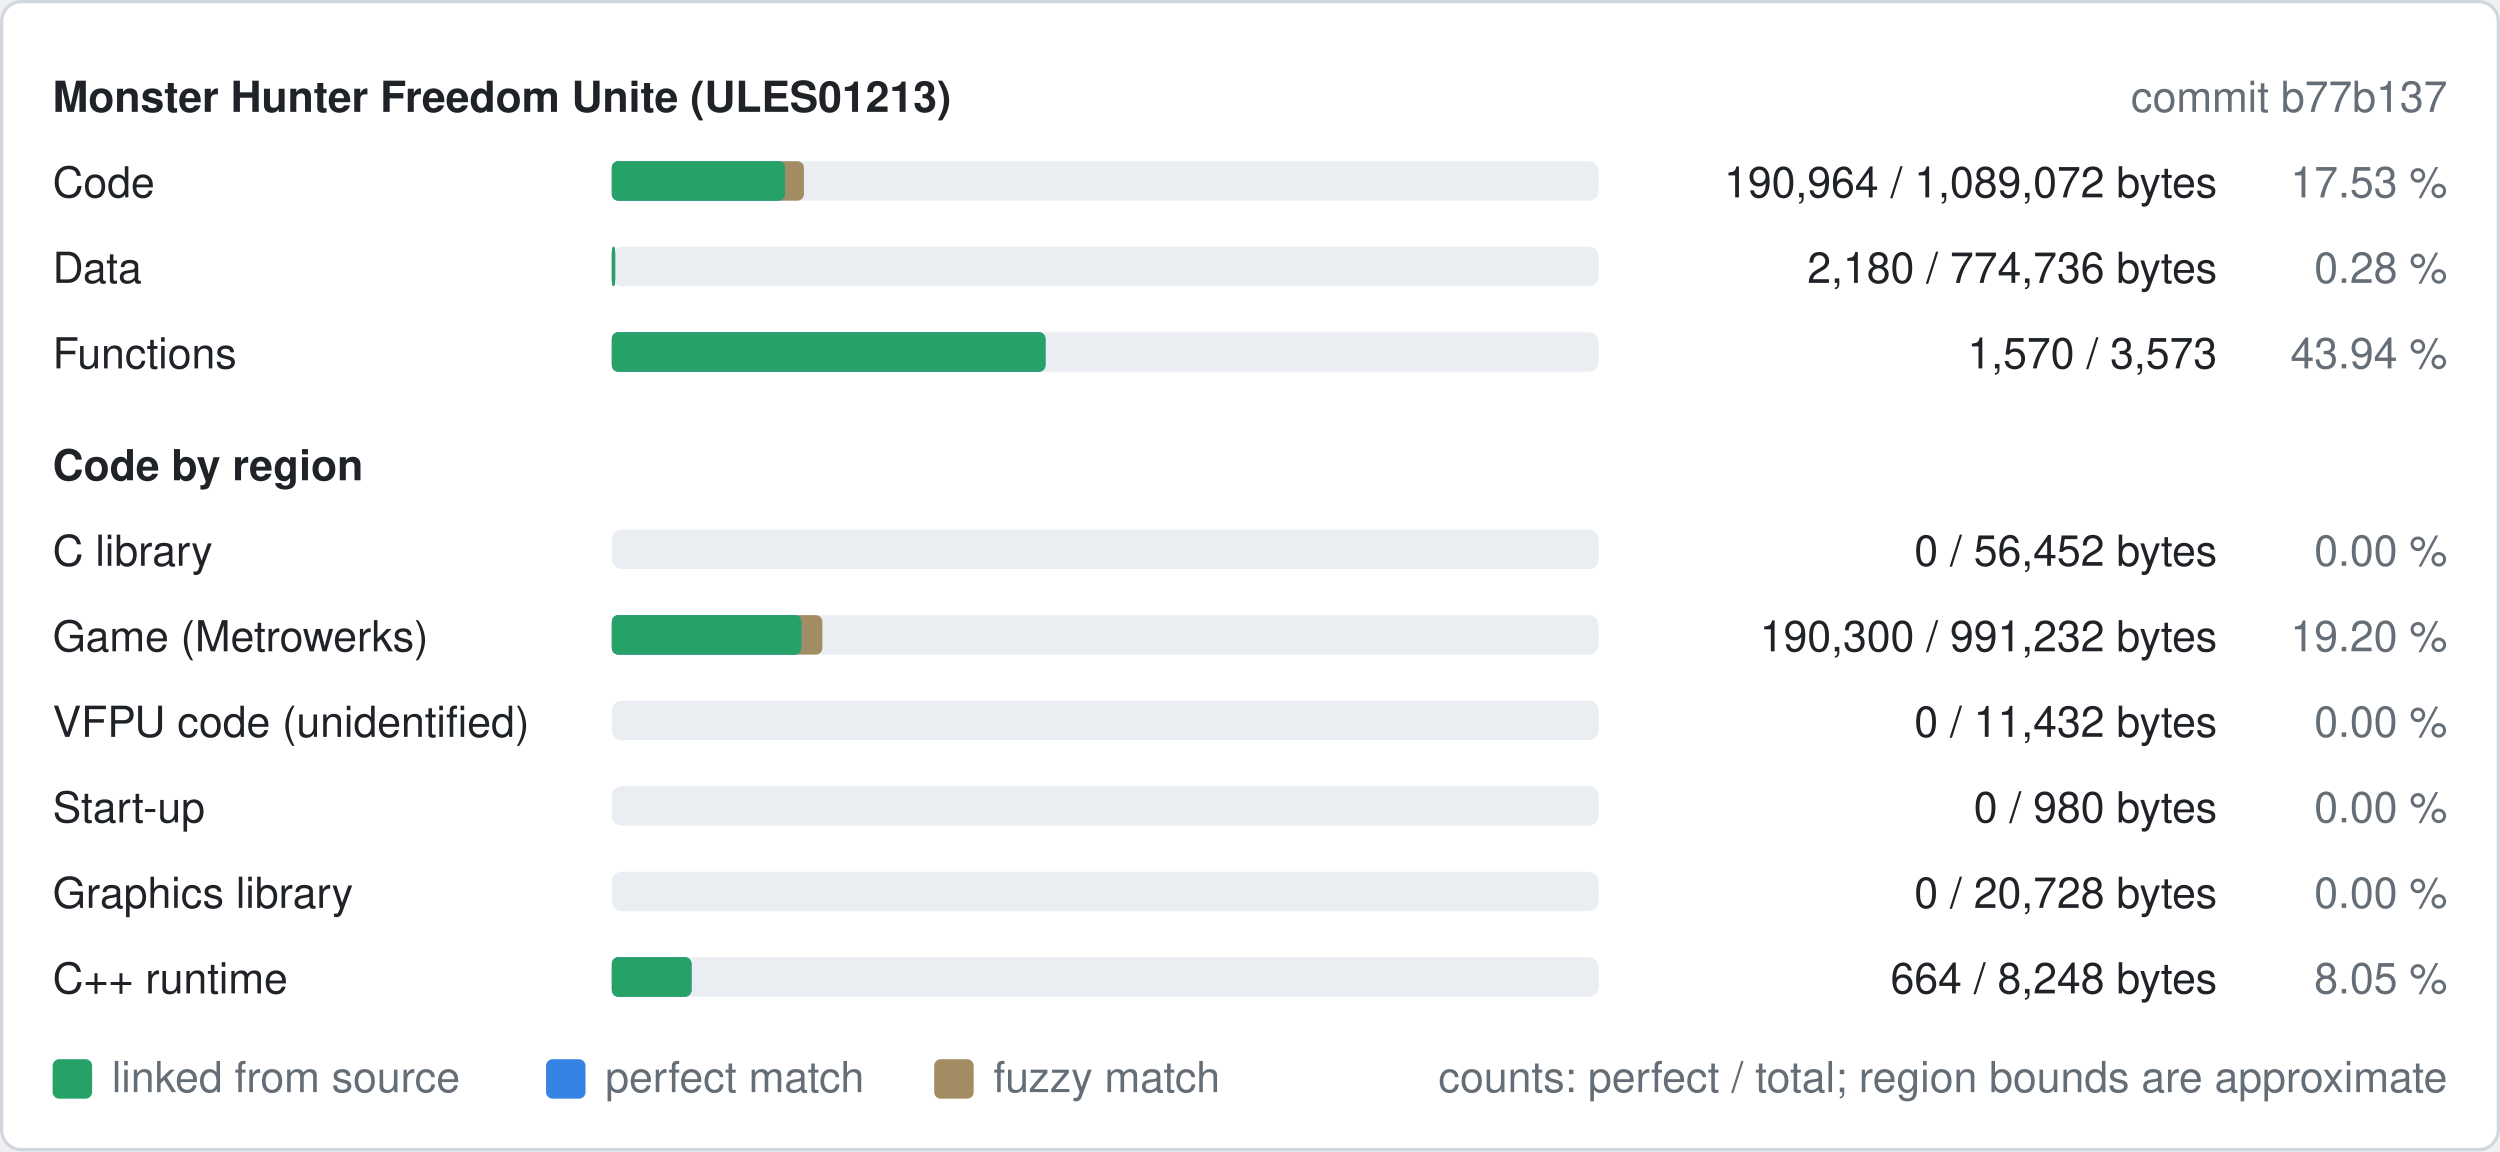
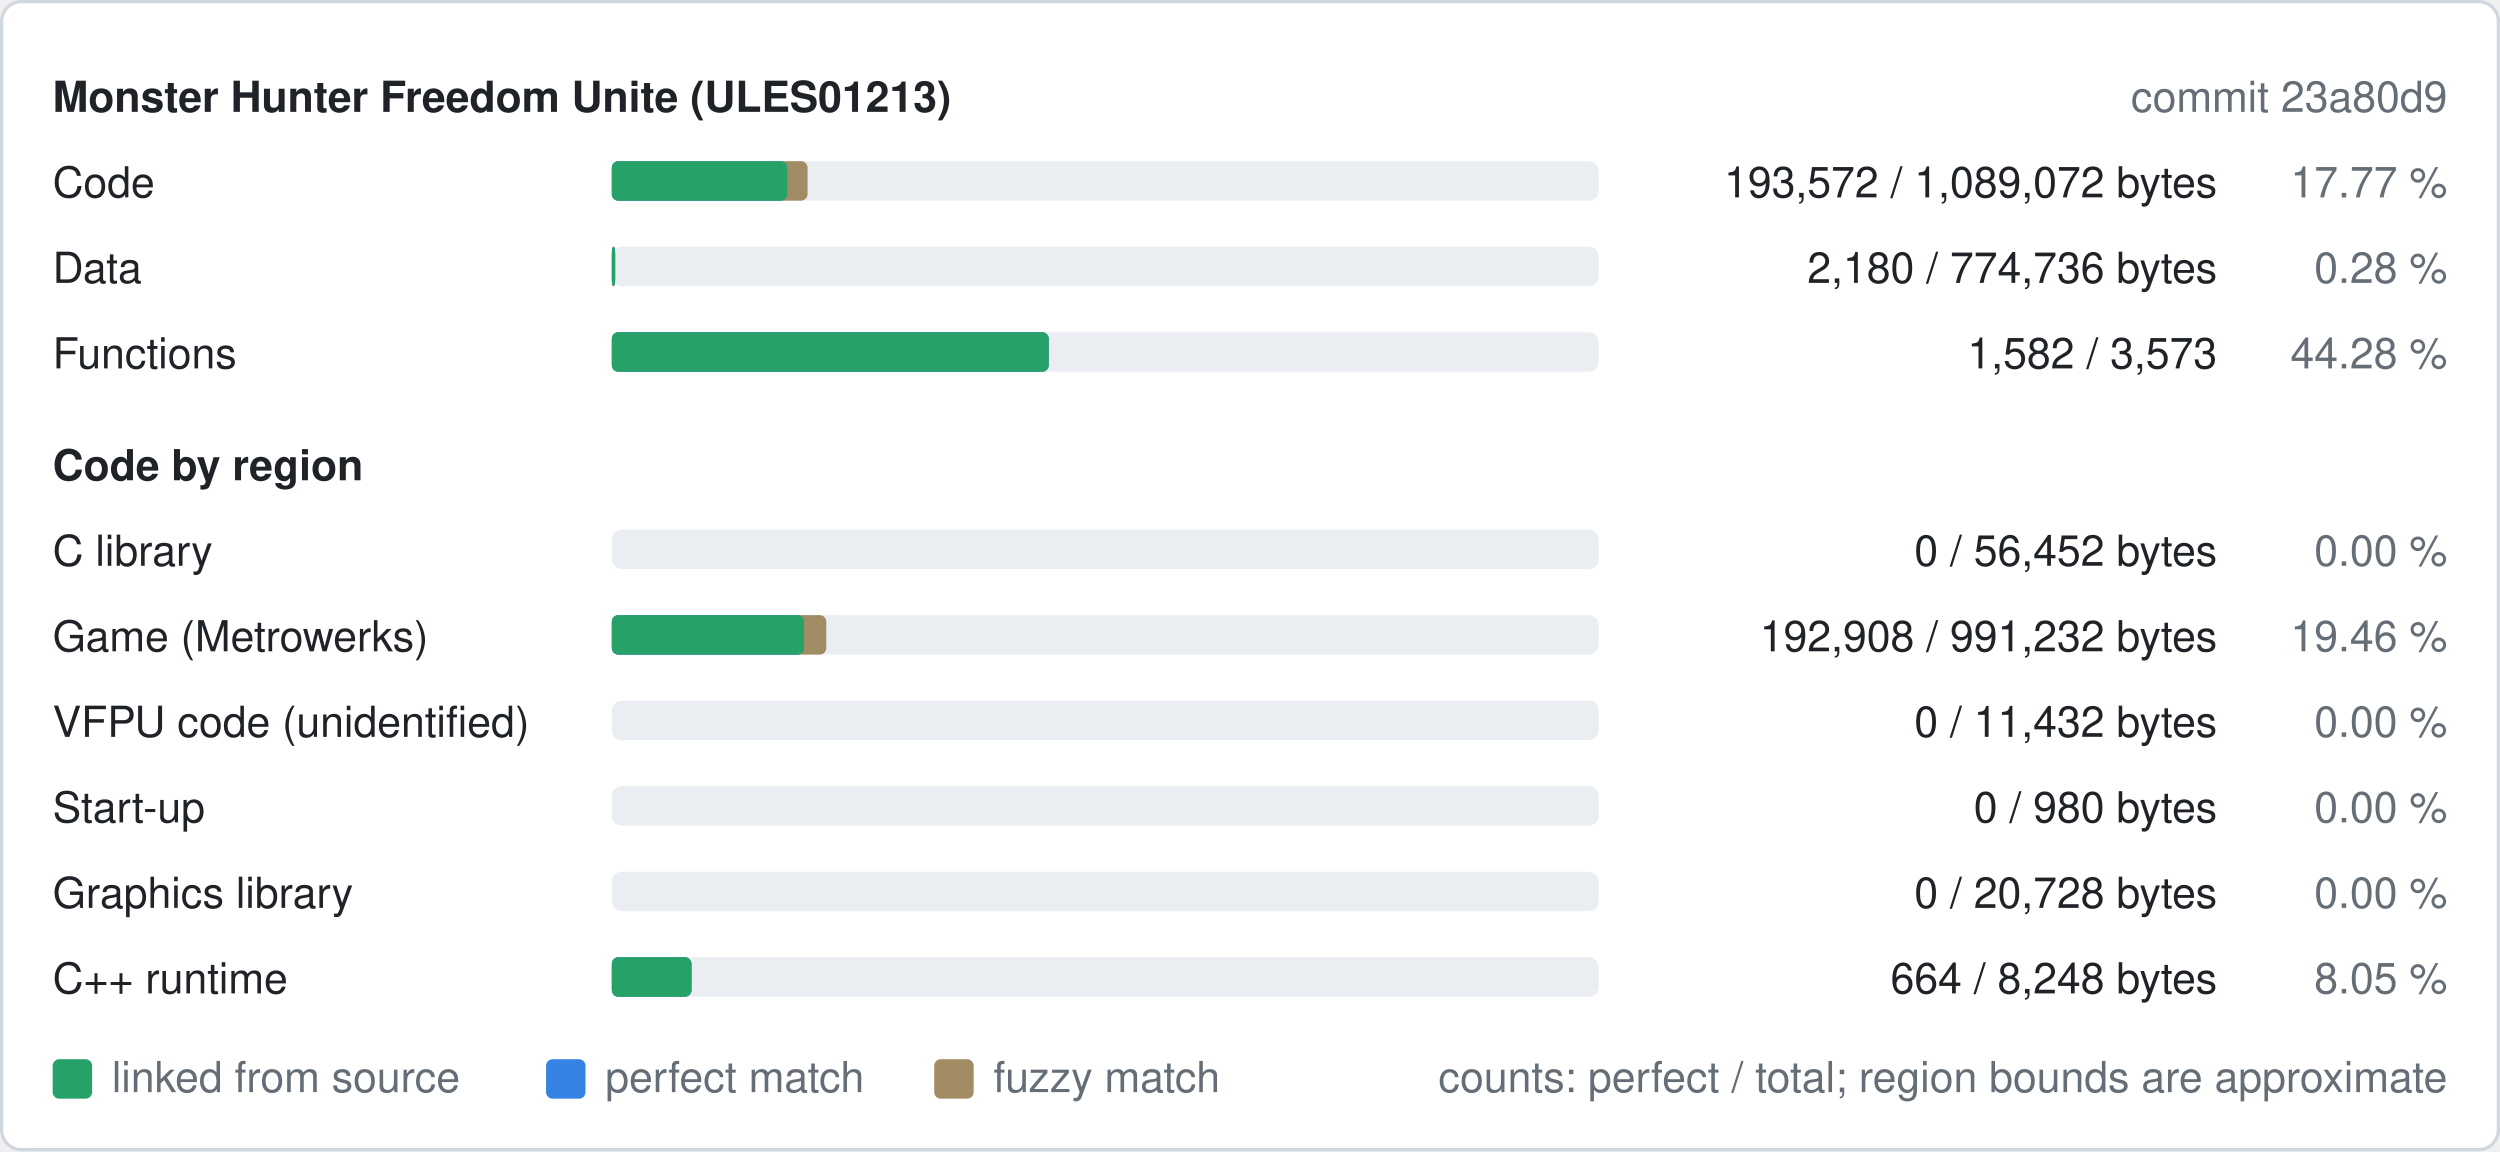
<svg xmlns="http://www.w3.org/2000/svg" width="760" height="350" viewBox="0 0 760 350" role="img" aria-label="Decompilation progress of ULES01213">
  <style>
text{font-family:-apple-system,BlinkMacSystemFont,"Segoe UI",Helvetica,Arial,sans-serif;font-size:13px}
.b{font-weight:600}
.bg{fill:#ffffff;stroke:#d0d7de}.t{fill:#1f2328}.m{fill:#656d76}.track{fill:#eaeef2}.fuzzy{fill:#a28c64}.perfect{fill:#3584e4}.linked{fill:#26a269}
@media (prefers-color-scheme: dark){.bg{fill:#0d1117;stroke:#30363d}.t{fill:#e6edf3}.m{fill:#8d96a0}.track{fill:#21262d}.fuzzy{fill:#a28c64}.perfect{fill:#3584e4}.linked{fill:#2ec27e}}
</style>
  <rect class="bg" x="0.5" y="0.5" width="759" height="349" rx="6" />
  <text class="t b" x="16" y="34">Monster Hunter Freedom Unite (ULES01213)</text>
-   <text class="m" x="744" y="34" text-anchor="end">commit b77b137</text>
+   <text class="m" x="744" y="34" text-anchor="end">commit 23a80d9</text>
  <text class="t" x="16" y="60">Code</text>
  <rect class="track" x="186" y="49" width="300" height="12" rx="3" />
-   <rect class="fuzzy" x="186" y="49" width="58.4" height="12" rx="2" />
-   <rect class="perfect" x="186" y="49" width="52.6" height="12" rx="2" />
-   <rect class="linked" x="186" y="49" width="52.6" height="12" rx="2" />
-   <text class="t" x="674" y="60" text-anchor="end">190,964 / 1,089,072 bytes</text>
-   <text class="m" x="744" y="60" text-anchor="end">17.53 %</text>
+   <rect class="fuzzy" x="186" y="49" width="59.5" height="12" rx="2" />
+   <rect class="perfect" x="186" y="49" width="53.3" height="12" rx="2" />
+   <rect class="linked" x="186" y="49" width="53.3" height="12" rx="2" />
+   <text class="t" x="674" y="60" text-anchor="end">193,572 / 1,089,072 bytes</text>
+   <text class="m" x="744" y="60" text-anchor="end">17.77 %</text>
  <text class="t" x="16" y="86">Data</text>
  <rect class="track" x="186" y="75" width="300" height="12" rx="3" />
  <rect class="fuzzy" x="186" y="75" width="1.0" height="12" rx="2" />
  <rect class="perfect" x="186" y="75" width="1.0" height="12" rx="2" />
  <rect class="linked" x="186" y="75" width="1.0" height="12" rx="2" />
  <text class="t" x="674" y="86" text-anchor="end">2,180 / 774,736 bytes</text>
  <text class="m" x="744" y="86" text-anchor="end">0.28 %</text>
  <text class="t" x="16" y="112">Functions</text>
  <rect class="track" x="186" y="101" width="300" height="12" rx="3" />
-   <rect class="fuzzy" x="186" y="101" width="131.8" height="12" rx="2" />
-   <rect class="perfect" x="186" y="101" width="131.8" height="12" rx="2" />
-   <rect class="linked" x="186" y="101" width="131.8" height="12" rx="2" />
-   <text class="t" x="674" y="112" text-anchor="end">1,570 / 3,573</text>
-   <text class="m" x="744" y="112" text-anchor="end">43.94 %</text>
+   <rect class="fuzzy" x="186" y="101" width="132.8" height="12" rx="2" />
+   <rect class="perfect" x="186" y="101" width="132.8" height="12" rx="2" />
+   <rect class="linked" x="186" y="101" width="132.8" height="12" rx="2" />
+   <text class="t" x="674" y="112" text-anchor="end">1,582 / 3,573</text>
+   <text class="m" x="744" y="112" text-anchor="end">44.28 %</text>
  <text class="t b" x="16" y="146">Code by region</text>
  <text class="t" x="16" y="172">C library</text>
  <rect class="track" x="186" y="161" width="300" height="12" rx="3" />
  <text class="t" x="674" y="172" text-anchor="end">0 / 56,452 bytes</text>
  <text class="m" x="744" y="172" text-anchor="end">0.00 %</text>
  <text class="t" x="16" y="198">Game (Metrowerks)</text>
  <rect class="track" x="186" y="187" width="300" height="12" rx="3" />
-   <rect class="fuzzy" x="186" y="187" width="64.0" height="12" rx="2" />
-   <rect class="perfect" x="186" y="187" width="57.6" height="12" rx="2" />
-   <rect class="linked" x="186" y="187" width="57.6" height="12" rx="2" />
-   <text class="t" x="674" y="198" text-anchor="end">190,300 / 991,232 bytes</text>
-   <text class="m" x="744" y="198" text-anchor="end">19.20 %</text>
+   <rect class="fuzzy" x="186" y="187" width="65.2" height="12" rx="2" />
+   <rect class="perfect" x="186" y="187" width="58.4" height="12" rx="2" />
+   <rect class="linked" x="186" y="187" width="58.4" height="12" rx="2" />
+   <text class="t" x="674" y="198" text-anchor="end">192,908 / 991,232 bytes</text>
+   <text class="m" x="744" y="198" text-anchor="end">19.46 %</text>
  <text class="t" x="16" y="224">VFPU code (unidentified)</text>
  <rect class="track" x="186" y="213" width="300" height="12" rx="3" />
  <text class="t" x="674" y="224" text-anchor="end">0 / 11,432 bytes</text>
  <text class="m" x="744" y="224" text-anchor="end">0.00 %</text>
  <text class="t" x="16" y="250">Start-up</text>
  <rect class="track" x="186" y="239" width="300" height="12" rx="3" />
  <text class="t" x="674" y="250" text-anchor="end">0 / 980 bytes</text>
  <text class="m" x="744" y="250" text-anchor="end">0.00 %</text>
  <text class="t" x="16" y="276">Graphics library</text>
  <rect class="track" x="186" y="265" width="300" height="12" rx="3" />
  <text class="t" x="674" y="276" text-anchor="end">0 / 20,728 bytes</text>
  <text class="m" x="744" y="276" text-anchor="end">0.00 %</text>
  <text class="t" x="16" y="302">C++ runtime</text>
  <rect class="track" x="186" y="291" width="300" height="12" rx="3" />
  <rect class="fuzzy" x="186" y="291" width="24.2" height="12" rx="2" />
  <rect class="perfect" x="186" y="291" width="24.2" height="12" rx="2" />
  <rect class="linked" x="186" y="291" width="24.2" height="12" rx="2" />
  <text class="t" x="674" y="302" text-anchor="end">664 / 8,248 bytes</text>
  <text class="m" x="744" y="302" text-anchor="end">8.05 %</text>
  <rect class="linked" x="16" y="322" width="12" height="12" rx="2" />
  <text class="m" x="34" y="332">linked from source</text>
  <rect class="perfect" x="166" y="322" width="12" height="12" rx="2" />
  <text class="m" x="184" y="332">perfect match</text>
  <rect class="fuzzy" x="284" y="322" width="12" height="12" rx="2" />
  <text class="m" x="302" y="332">fuzzy match</text>
  <text class="m" x="744" y="332" text-anchor="end">counts: perfect / total; region bounds are approximate</text>
</svg>
